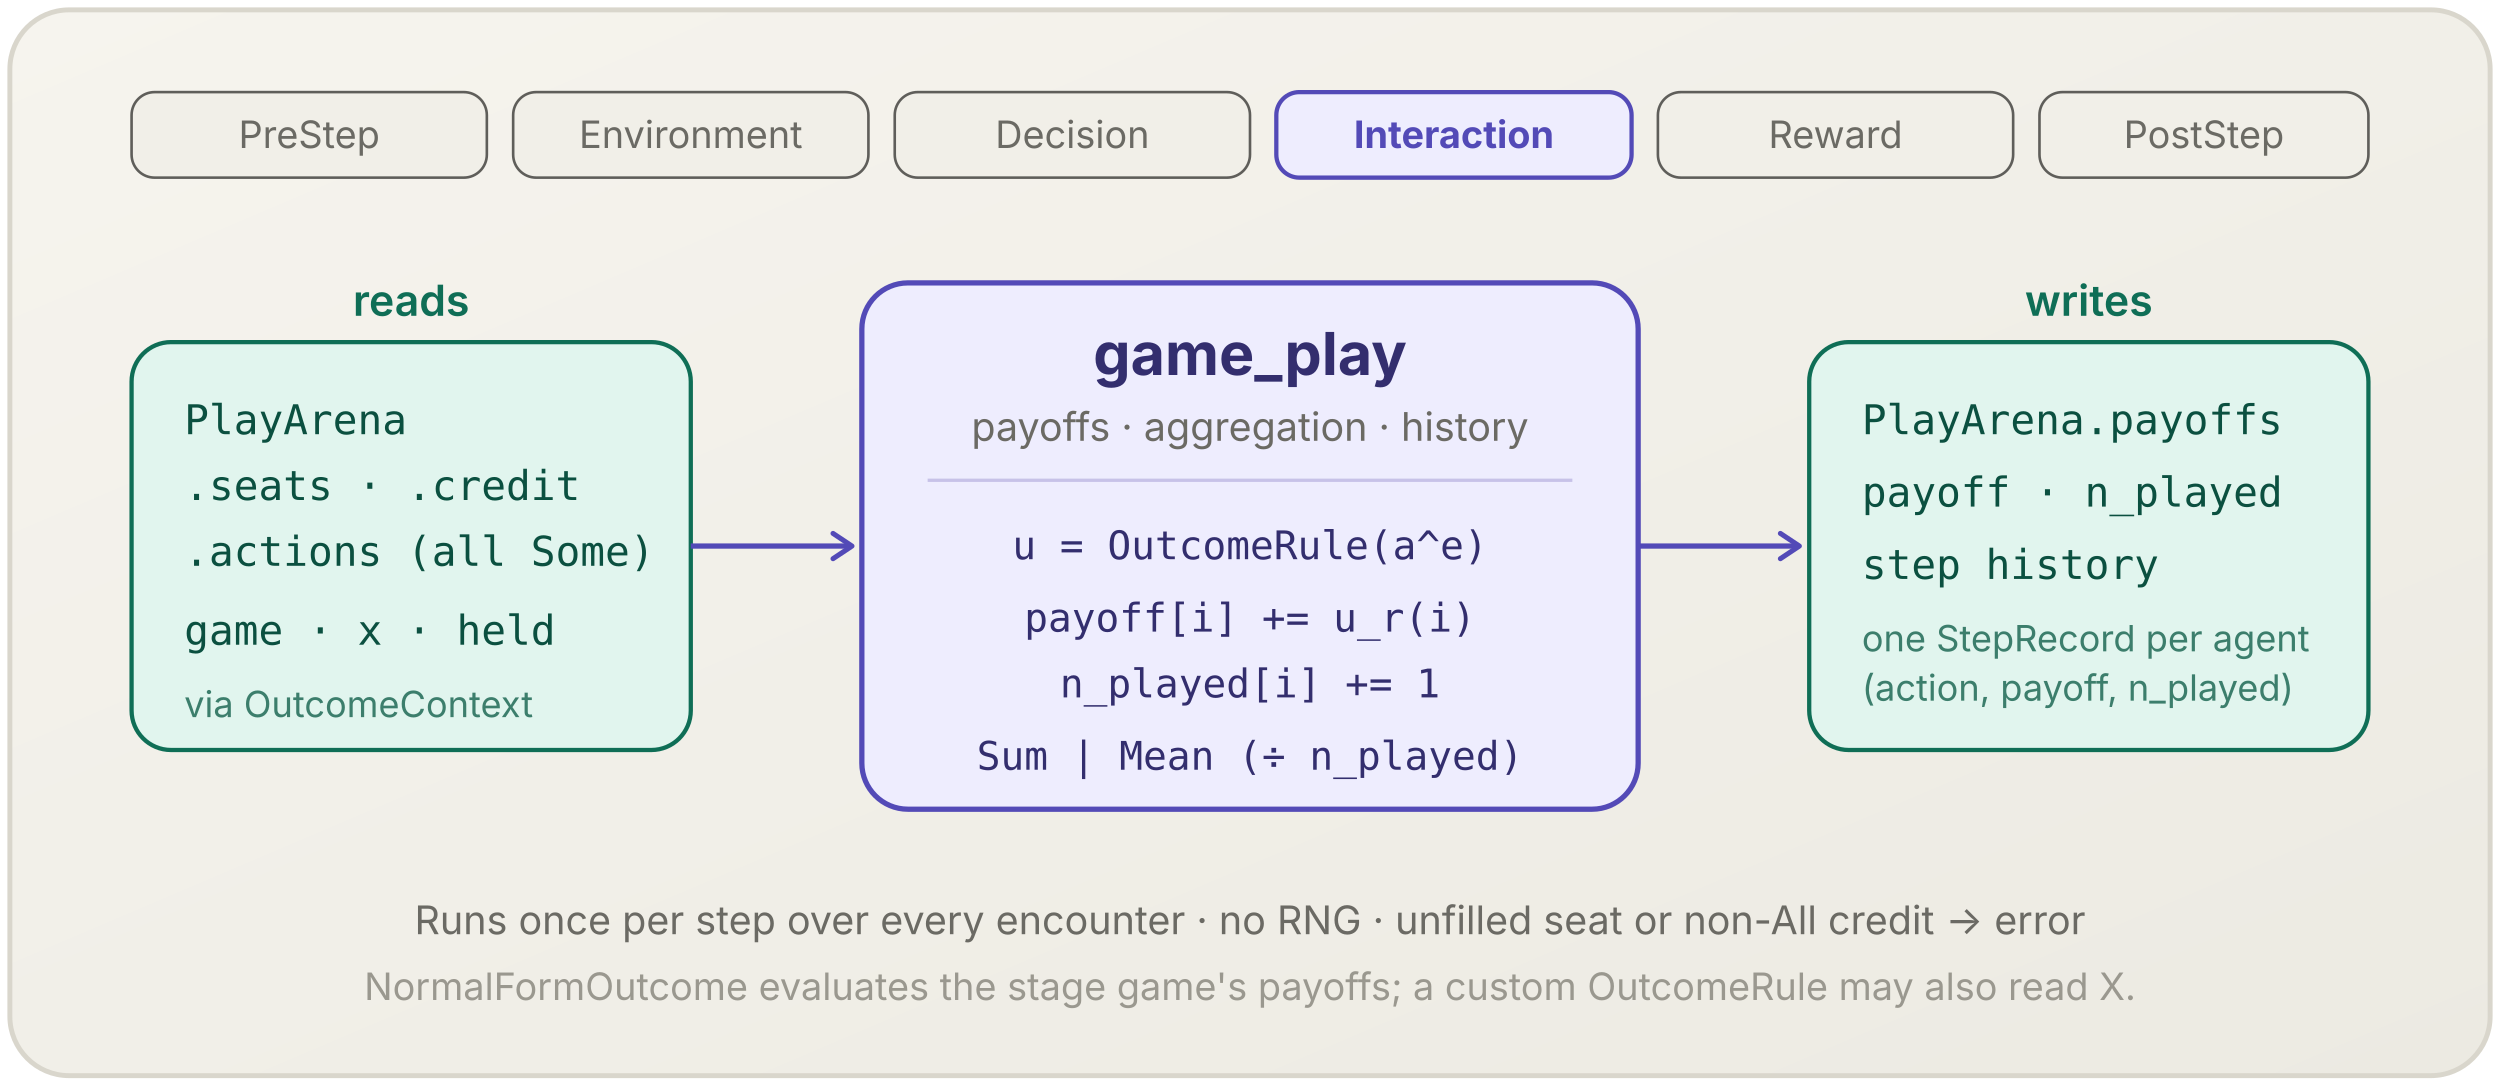
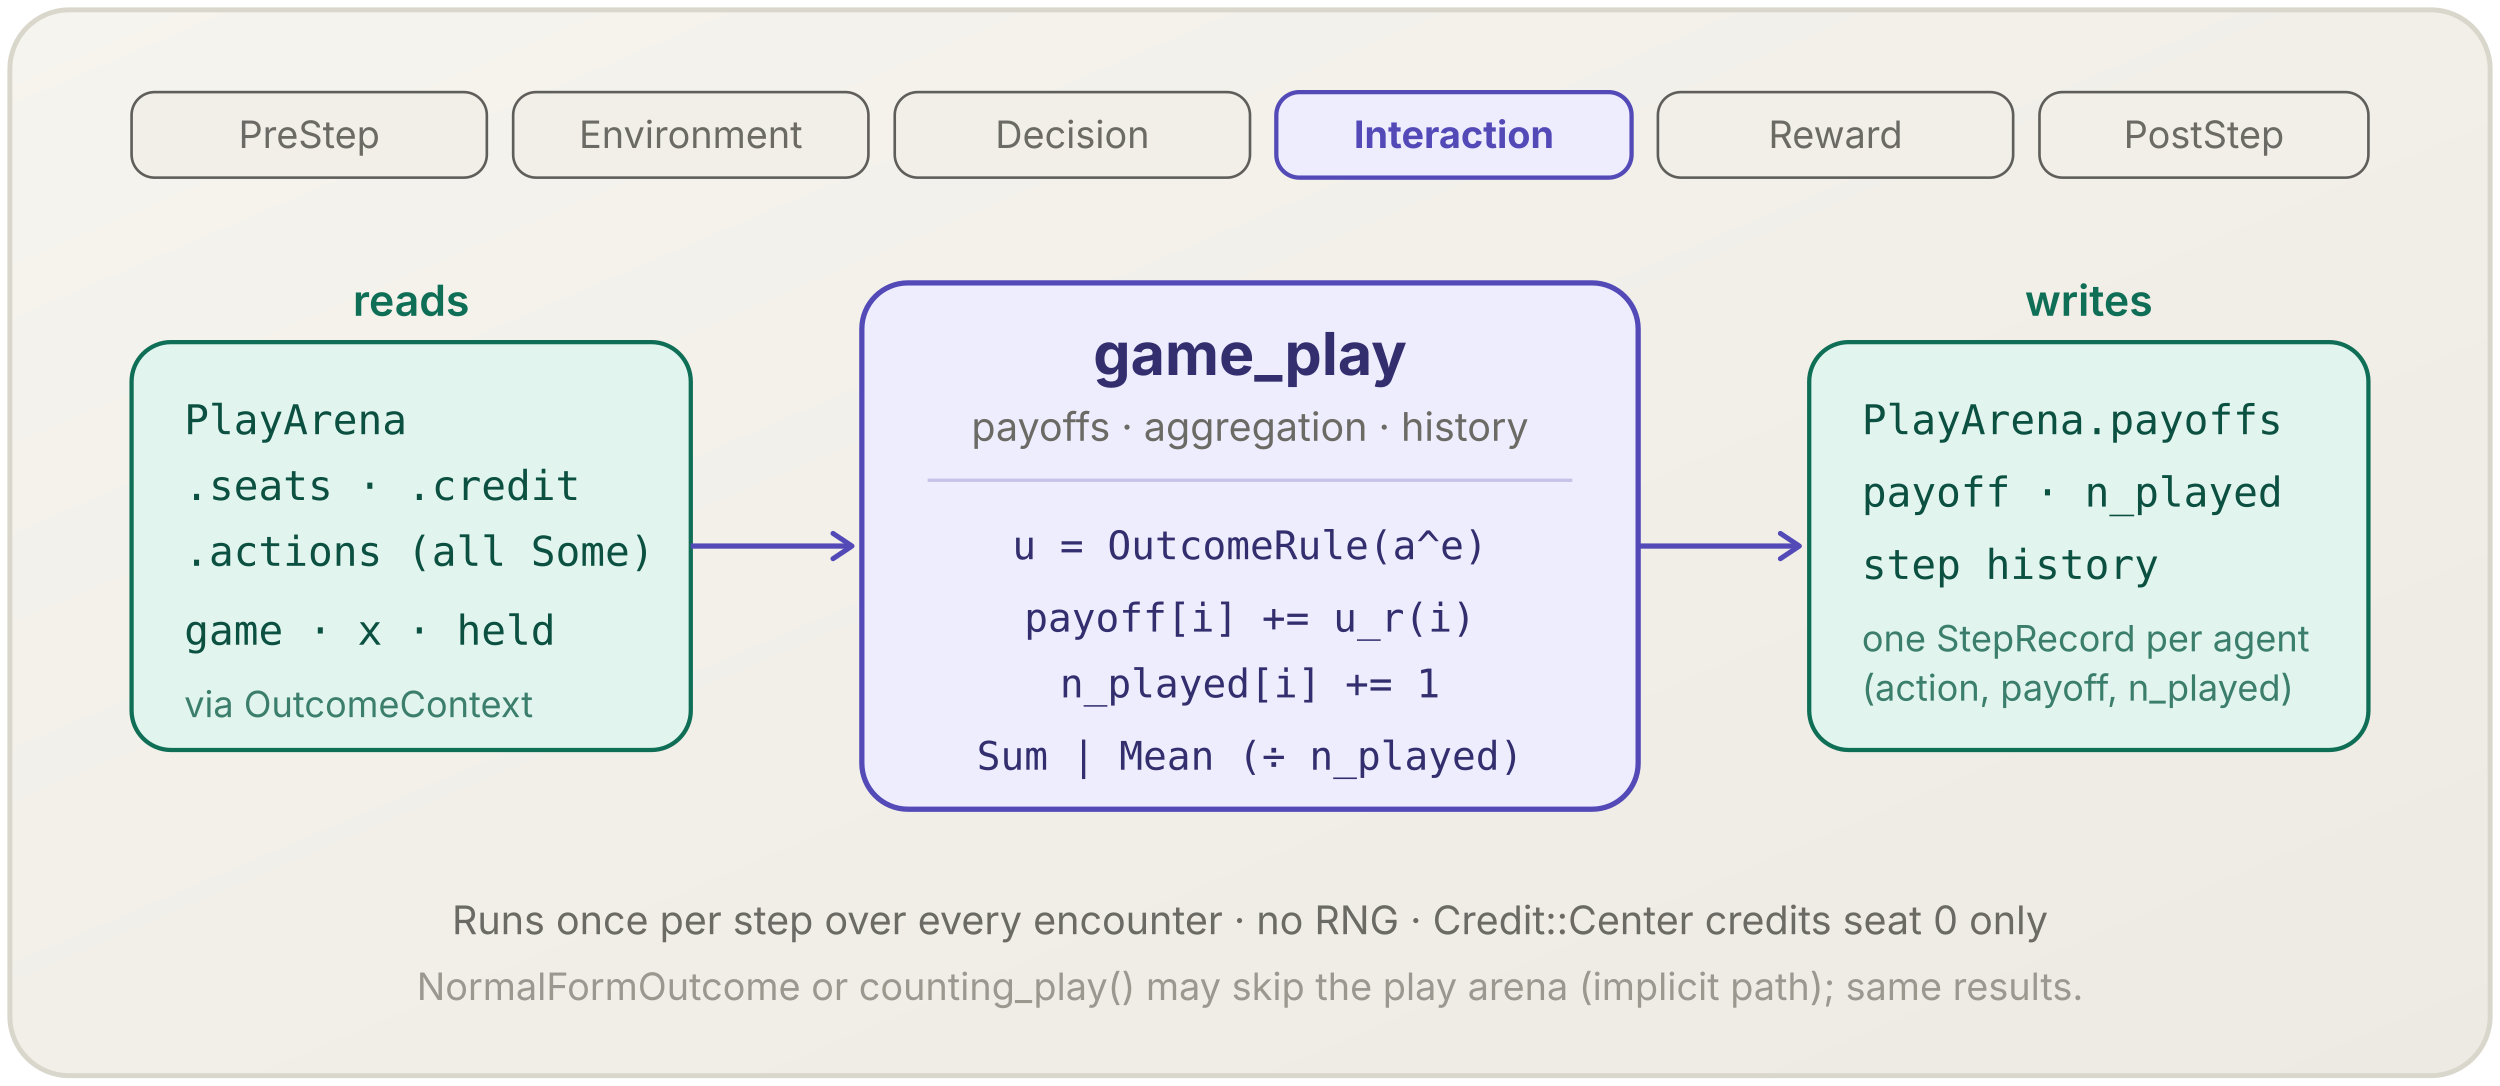
<svg xmlns="http://www.w3.org/2000/svg" width="100%" viewBox="0 0 760 330" role="img">
  <defs>
    <linearGradient id="bg" x1="0" y1="0" x2="1" y2="1">
      <stop offset="0" stop-color="#F6F4EE" />
      <stop offset="1" stop-color="#ECEAE2" />
    </linearGradient>
    <marker id="hr" viewBox="0 0 10 10" refX="8" refY="5" markerWidth="6" markerHeight="6" orient="auto-start-reverse">
      <path d="M2 1L8 5L2 9" fill="none" stroke="#534AB7" stroke-width="1.6" stroke-linecap="round" stroke-linejoin="round" />
    </marker>
    <style>
    .title { font-family: -apple-system, "Helvetica Neue", "Hiragino Sans", sans-serif; font-weight: 700; }
    .body  { font-family: -apple-system, "Helvetica Neue", "Hiragino Sans", sans-serif; }
    .mono  { font-family: "SFMono-Regular", Menlo, Consolas, monospace; }
  </style>
  </defs>
  <rect x="3" y="3" width="754" height="324" rx="18" fill="url(#bg)" stroke="#D9D6CC" stroke-width="1.5" />
  <g class="body" font-size="11.5">
    <rect x="40" y="28" width="108" height="26" rx="7" fill="#F1EFE8" stroke="#5F5E5A" stroke-width="0.8" />
    <text x="94" y="45" fill="#6B6A64" text-anchor="middle">PreStep</text>
    <rect x="156" y="28" width="108" height="26" rx="7" fill="#F1EFE8" stroke="#5F5E5A" stroke-width="0.8" />
    <text x="210" y="45" fill="#6B6A64" text-anchor="middle">Environment</text>
    <rect x="272" y="28" width="108" height="26" rx="7" fill="#F1EFE8" stroke="#5F5E5A" stroke-width="0.8" />
    <text x="326" y="45" fill="#6B6A64" text-anchor="middle">Decision</text>
    <rect x="388" y="28" width="108" height="26" rx="7" fill="#EEEDFE" stroke="#534AB7" stroke-width="1.3" />
    <text x="442" y="45" fill="#534AB7" text-anchor="middle" font-weight="700">Interaction</text>
    <rect x="504" y="28" width="108" height="26" rx="7" fill="#F1EFE8" stroke="#5F5E5A" stroke-width="0.8" />
    <text x="558" y="45" fill="#6B6A64" text-anchor="middle">Reward</text>
    <rect x="620" y="28" width="100" height="26" rx="7" fill="#F1EFE8" stroke="#5F5E5A" stroke-width="0.8" />
    <text x="670" y="45" fill="#6B6A64" text-anchor="middle">PostStep</text>
  </g>
  <g>
    <rect x="40" y="104" width="170" height="124" rx="12" fill="#E1F5EE" stroke="#0F6E56" stroke-width="1.3" />
    <text class="body" x="125" y="96" font-size="13" fill="#0F6E56" text-anchor="middle" font-weight="600">reads</text>
    <text class="mono" x="56" y="132" font-size="12.5" fill="#0B5040">PlayArena</text>
    <text class="mono" x="56" y="152" font-size="12.5" fill="#0B5040">  .seats · .credit</text>
    <text class="mono" x="56" y="172" font-size="12.5" fill="#0B5040">  .actions (all Some)</text>
    <text class="mono" x="56" y="196" font-size="12.5" fill="#0B5040">game · x · held</text>
    <text class="body" x="56" y="218" font-size="11" fill="#3C7E6C">via OutcomeContext</text>
  </g>
  <g>
    <rect x="262" y="86" width="236" height="160" rx="14" fill="#EEEDFE" stroke="#534AB7" stroke-width="1.6" />
    <text class="title" x="380" y="114" font-size="18" fill="#332E6E" text-anchor="middle">game_play</text>
    <text class="body" x="380" y="134" font-size="12" fill="#6B6A64" text-anchor="middle">payoffs · aggregation · history</text>
    <line x1="282" y1="146" x2="478" y2="146" stroke="#C7C2E8" stroke-width="1" />
    <text class="mono" x="380" y="170" font-size="12" fill="#332E6E" text-anchor="middle">u = OutcomeRule(a^e)</text>
    <text class="mono" x="380" y="192" font-size="12" fill="#332E6E" text-anchor="middle">payoff[i] += u_r(i)</text>
    <text class="mono" x="380" y="212" font-size="12" fill="#332E6E" text-anchor="middle">n_played[i] += 1</text>
    <text class="mono" x="380" y="234" font-size="12" fill="#332E6E" text-anchor="middle">Sum | Mean (÷ n_played)</text>
  </g>
  <g>
    <rect x="550" y="104" width="170" height="124" rx="12" fill="#E1F5EE" stroke="#0F6E56" stroke-width="1.3" />
    <text class="body" x="635" y="96" font-size="13" fill="#0F6E56" text-anchor="middle" font-weight="600">writes</text>
    <text class="mono" x="566" y="132" font-size="12.5" fill="#0B5040">PlayArena.payoffs</text>
    <text class="mono" x="566" y="154" font-size="12.5" fill="#0B5040">payoff · n_played</text>
    <text class="mono" x="566" y="176" font-size="12.5" fill="#0B5040">step history</text>
    <text class="body" x="566" y="198" font-size="11" fill="#3C7E6C">one StepRecord per agent</text>
    <text class="body" x="566" y="213" font-size="11" fill="#3C7E6C">(action, payoff, n_played)</text>
  </g>
  <path d="M210 166 H259" stroke="#534AB7" stroke-width="1.6" marker-end="url(#hr)" />
  <path d="M498 166 H547" stroke="#534AB7" stroke-width="1.6" marker-end="url(#hr)" />
-   <text class="body" x="380" y="284" font-size="12" fill="#6B6A64" text-anchor="middle">Runs once per step over every encounter · no RNG · unfilled seat or non-All credit → error</text>
-   <text class="body" x="380" y="304" font-size="11.5" fill="#9A988F" text-anchor="middle">NormalFormOutcome evaluates the stage game's payoffs; a custom OutcomeRule may also read X.</text>
+   <text class="body" x="380" y="284" font-size="12" fill="#6B6A64" text-anchor="middle">Runs once per step over every encounter · no RNG · Credit::Center credits seat 0 only</text>
+   <text class="body" x="380" y="304" font-size="11.5" fill="#9A988F" text-anchor="middle">NormalFormOutcome or counting_play() may skip the play arena (implicit path); same results.</text>
</svg>
